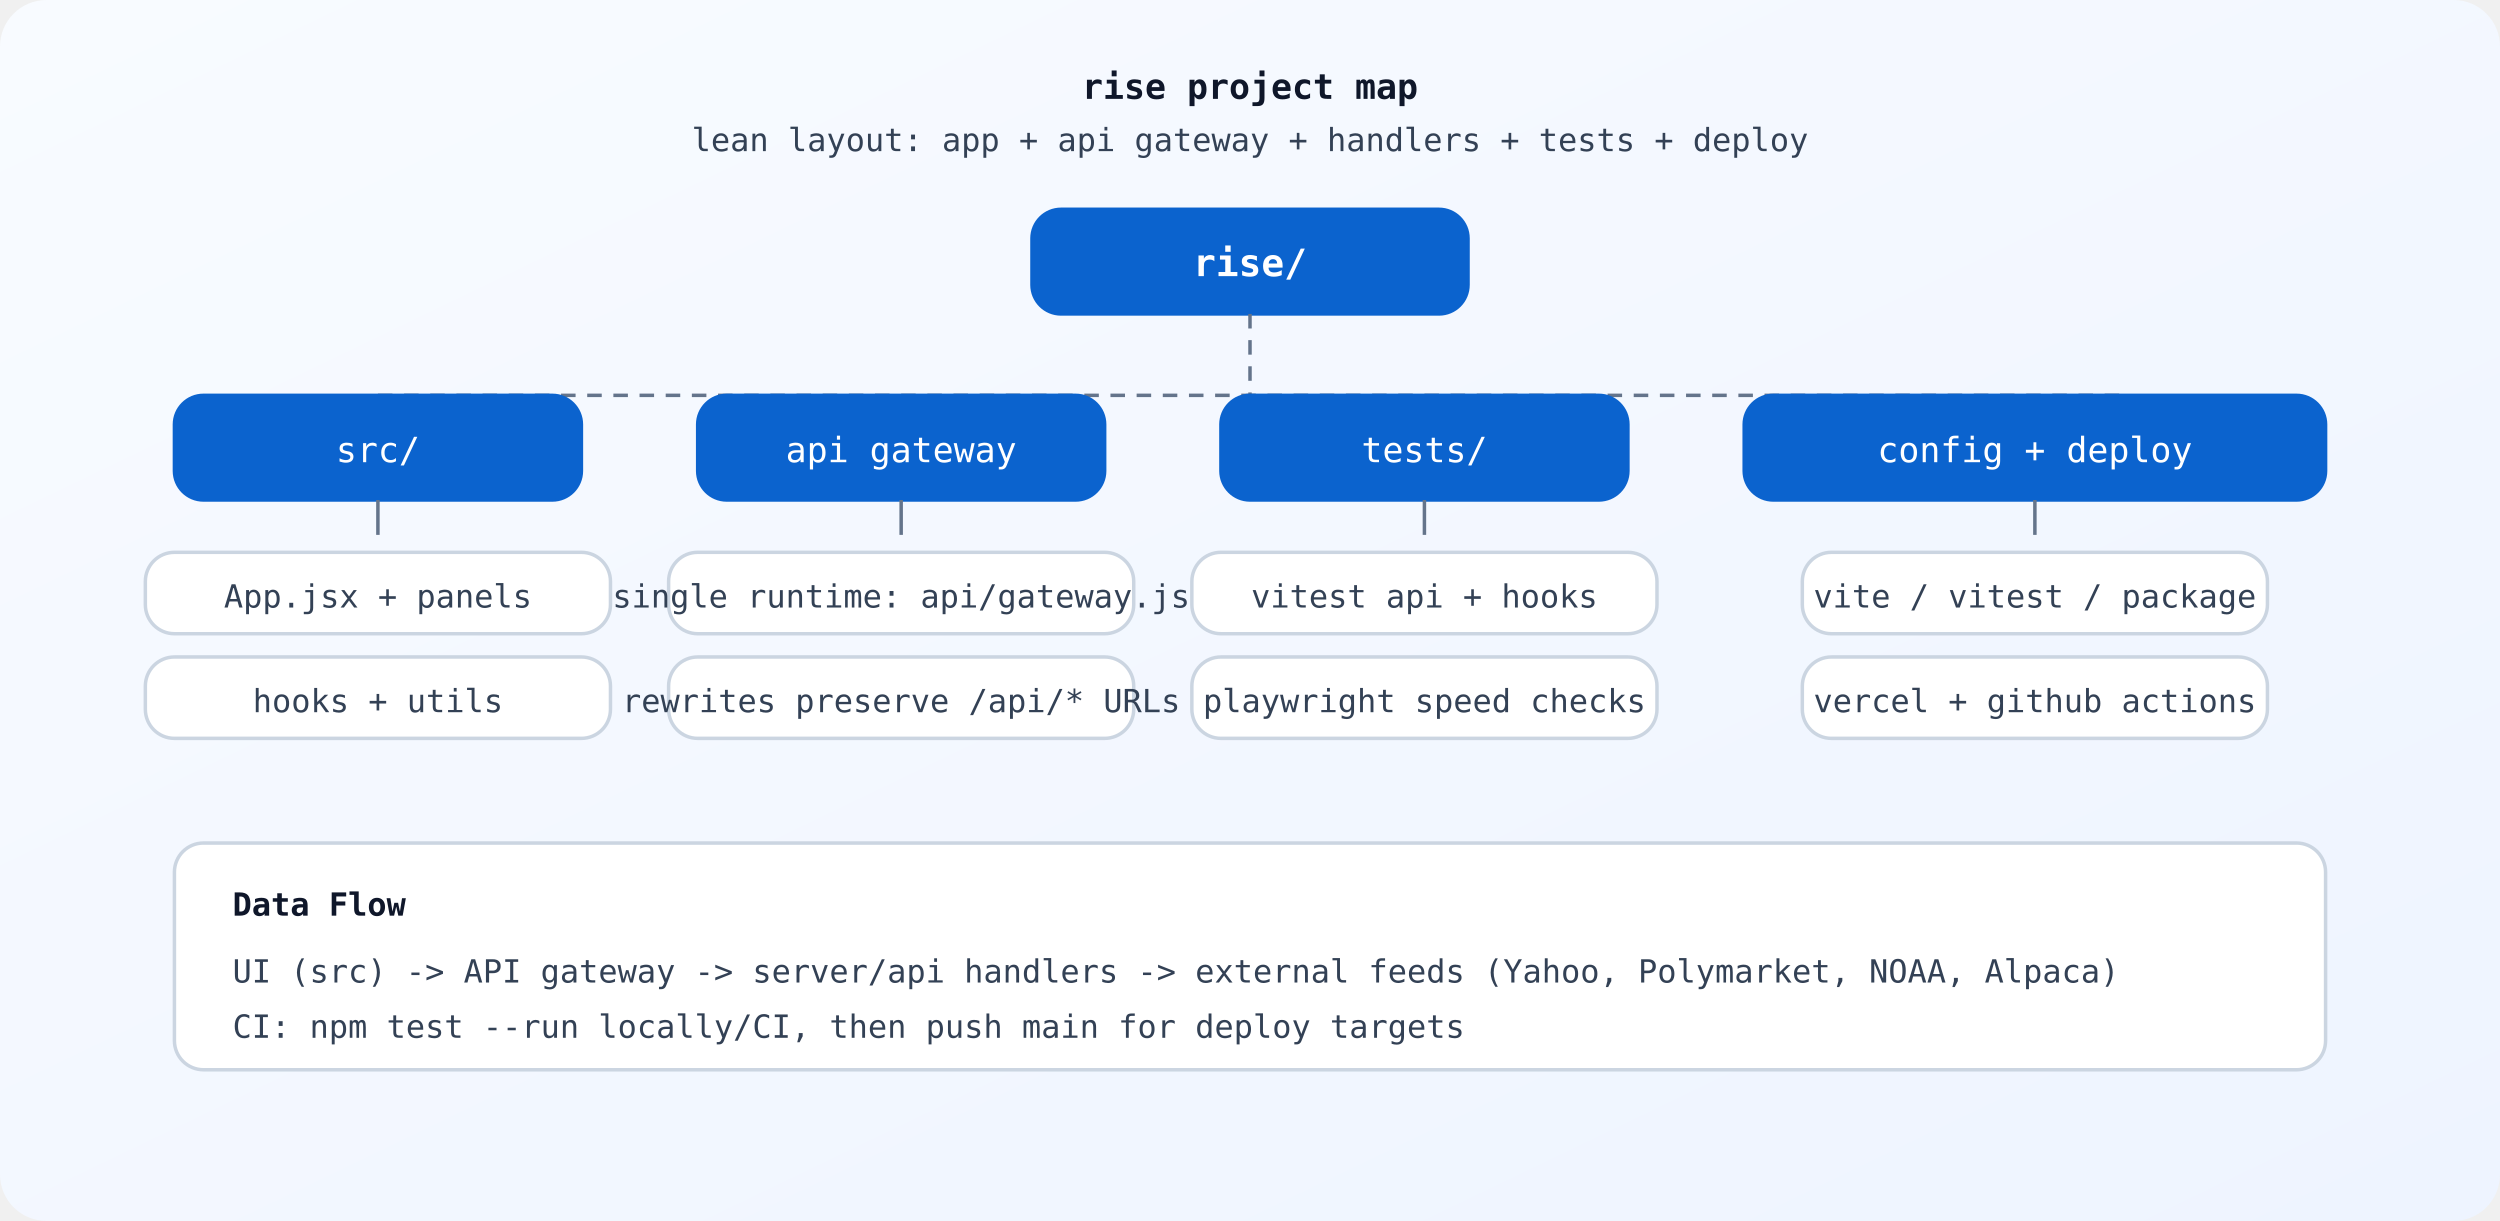
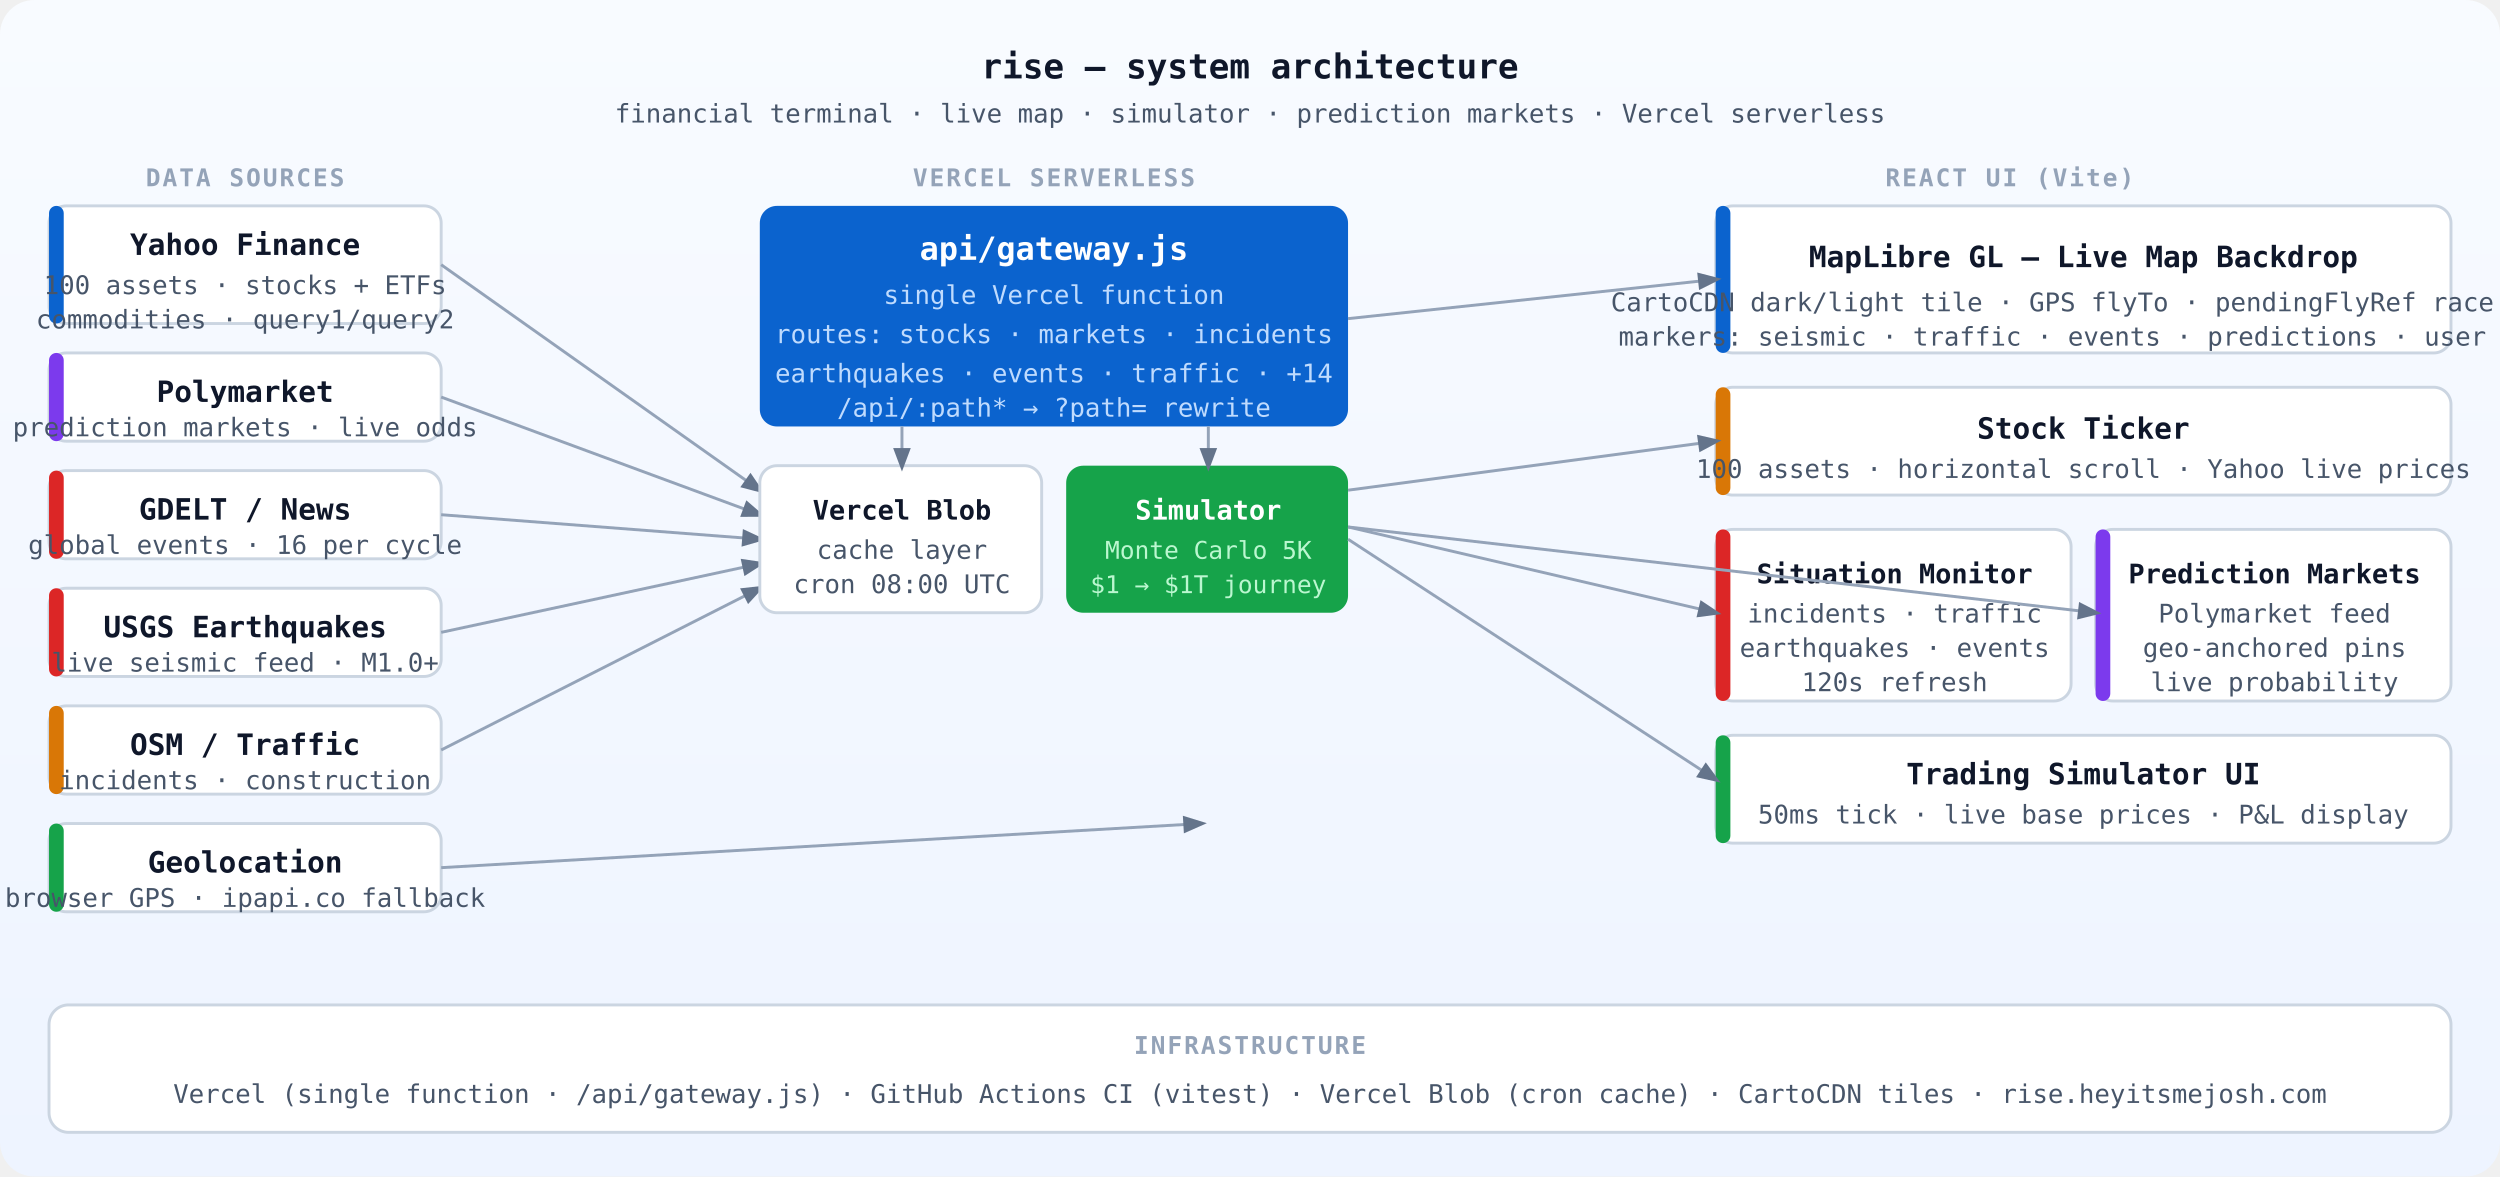
- <svg xmlns="http://www.w3.org/2000/svg" viewBox="0 0 860 420">
+ <svg xmlns="http://www.w3.org/2000/svg" viewBox="0 0 1020 480">
  <defs>
-     <linearGradient id="bg" x1="0" x2="1" y1="0" y2="1">
+     <linearGradient id="bg" x1="0" x2="0" y1="0" y2="1">
      <stop offset="0%" stop-color="#f8fbff" />
      <stop offset="100%" stop-color="#eef4ff" />
    </linearGradient>
+     <marker id="arr" markerWidth="8" markerHeight="8" refX="6" refY="3" orient="auto">
+       <path d="M0,0 L0,6 L8,3 z" fill="#64748b" />
+     </marker>
  </defs>
  <style>
-     .t { font-family: ui-monospace, SFMono-Regular, Menlo, Consolas, monospace; fill: #0f172a; }
-     .label { font-size: 12px; font-weight: 700; }
-     .sub { font-size: 11px; fill: #334155; }
-     .box { fill: #ffffff; stroke: #cbd5e1; stroke-width: 1.2; rx: 10; }
-     .group { fill: #0b63ce; stroke: #0b63ce; }
-     .line { stroke: #64748b; stroke-width: 1.2; fill: none; }
+     .t { font-family: ui-monospace, SFMono-Regular, Menlo, Consolas, monospace; }
+     .title { font-size: 14px; font-weight: 700; fill: #0f172a; }
+     .sub { font-size: 10.5px; fill: #475569; }
+     .label { font-size: 10px; font-weight: 700; fill: #94a3b8; letter-spacing: 0.08em; }
+     .box { fill: #fff; stroke: #cbd5e1; stroke-width: 1.2; }
+     .grp { fill: #0b63ce; }
+     .grp-g { fill: #16a34a; }
+     .grp-r { fill: #dc2626; }
+     .grp-a { fill: #d97706; }
+     .grp-p { fill: #7c3aed; }
+     .line { stroke: #94a3b8; stroke-width: 1.2; fill: none; marker-end: url(#arr); }
+     .dline { stroke: #94a3b8; stroke-width: 1; fill: none; stroke-dasharray: 4 3; }
  </style>
-   <rect width="860" height="420" rx="16" fill="url(#bg)" />
-   <text x="430" y="34" text-anchor="middle" class="t label">rise project map</text>
-   <text x="430" y="52" text-anchor="middle" class="t sub">lean layout: app + api gateway + handlers + tests + deploy</text>
-   <rect x="355" y="72" width="150" height="36" class="box group" />
-   <text x="430" y="95" text-anchor="middle" class="t" style="font-size:13px;fill:#fff;font-weight:700;">rise/</text>
-   <path d="M430 108v28M130 136h600" class="line" stroke-dasharray="5 4" />
-   <rect x="60" y="136" width="140" height="36" class="box group" />
-   <text x="130" y="159" text-anchor="middle" class="t" style="font-size:12px;fill:#fff;">src/</text>
-   <rect x="50" y="190" width="160" height="28" class="box" />
-   <text x="130" y="209" text-anchor="middle" class="t sub">App.jsx + panels</text>
-   <rect x="50" y="226" width="160" height="28" class="box" />
-   <text x="130" y="245" text-anchor="middle" class="t sub">hooks + utils</text>
-   <rect x="240" y="136" width="140" height="36" class="box group" />
-   <text x="310" y="159" text-anchor="middle" class="t" style="font-size:12px;fill:#fff;">api gateway</text>
-   <rect x="230" y="190" width="160" height="28" class="box" />
-   <text x="310" y="209" text-anchor="middle" class="t sub">single runtime: api/gateway.js</text>
-   <rect x="230" y="226" width="160" height="28" class="box" />
-   <text x="310" y="245" text-anchor="middle" class="t sub">rewrites preserve /api/* URLs</text>
-   <rect x="420" y="136" width="140" height="36" class="box group" />
-   <text x="490" y="159" text-anchor="middle" class="t" style="font-size:12px;fill:#fff;">tests/</text>
-   <rect x="410" y="190" width="160" height="28" class="box" />
-   <text x="490" y="209" text-anchor="middle" class="t sub">vitest api + hooks</text>
-   <rect x="410" y="226" width="160" height="28" class="box" />
-   <text x="490" y="245" text-anchor="middle" class="t sub">playwright speed checks</text>
-   <rect x="600" y="136" width="200" height="36" class="box group" />
-   <text x="700" y="159" text-anchor="middle" class="t" style="font-size:12px;fill:#fff;">config + deploy</text>
-   <rect x="620" y="190" width="160" height="28" class="box" />
-   <text x="700" y="209" text-anchor="middle" class="t sub">vite / vitest / package</text>
-   <rect x="620" y="226" width="160" height="28" class="box" />
-   <text x="700" y="245" text-anchor="middle" class="t sub">vercel + github actions</text>
-   <path d="M130 172v12M310 172v12M490 172v12M700 172v12" class="line" />
-   <rect x="60" y="290" width="740" height="78" class="box" />
-   <text x="80" y="315" class="t label" style="font-size:11px;">Data Flow</text>
-   <text x="80" y="338" class="t sub">UI (src) -&gt; API gateway -&gt; server/api handlers -&gt; external feeds (Yahoo, Polymarket, NOAA, Alpaca)</text>
-   <text x="80" y="357" class="t sub">CI: npm test --run locally/CI, then push main for deploy targets</text>
+   <rect width="1020" height="480" rx="14" fill="url(#bg)" />
+   <text x="510" y="32" text-anchor="middle" class="t title">rise — system architecture</text>
+   <text x="510" y="50" text-anchor="middle" class="t sub">financial terminal · live map · simulator · prediction markets · Vercel serverless</text>
+   <text x="100" y="76" text-anchor="middle" class="t label">DATA SOURCES</text>
+   <rect x="20" y="84" width="160" height="48" rx="7" class="box" />
+   <rect x="20" y="84" width="6" height="48" rx="3" class="grp" />
+   <text x="100" y="104" text-anchor="middle" class="t title" style="font-size:12px;">Yahoo Finance</text>
+   <text x="100" y="120" text-anchor="middle" class="t sub">100 assets · stocks + ETFs</text>
+   <text x="100" y="134" text-anchor="middle" class="t sub">commodities · query1/query2</text>
+   <rect x="20" y="144" width="160" height="36" rx="7" class="box" />
+   <rect x="20" y="144" width="6" height="36" rx="3" class="grp-p" />
+   <text x="100" y="164" text-anchor="middle" class="t title" style="font-size:12px;">Polymarket</text>
+   <text x="100" y="178" text-anchor="middle" class="t sub">prediction markets · live odds</text>
+   <rect x="20" y="192" width="160" height="36" rx="7" class="box" />
+   <rect x="20" y="192" width="6" height="36" rx="3" class="grp-r" />
+   <text x="100" y="212" text-anchor="middle" class="t title" style="font-size:12px;">GDELT / News</text>
+   <text x="100" y="226" text-anchor="middle" class="t sub">global events · 16 per cycle</text>
+   <rect x="20" y="240" width="160" height="36" rx="7" class="box" />
+   <rect x="20" y="240" width="6" height="36" rx="3" class="grp-r" />
+   <text x="100" y="260" text-anchor="middle" class="t title" style="font-size:12px;">USGS Earthquakes</text>
+   <text x="100" y="274" text-anchor="middle" class="t sub">live seismic feed · M1.0+</text>
+   <rect x="20" y="288" width="160" height="36" rx="7" class="box" />
+   <rect x="20" y="288" width="6" height="36" rx="3" class="grp-a" />
+   <text x="100" y="308" text-anchor="middle" class="t title" style="font-size:12px;">OSM / Traffic</text>
+   <text x="100" y="322" text-anchor="middle" class="t sub">incidents · construction</text>
+   <rect x="20" y="336" width="160" height="36" rx="7" class="box" />
+   <rect x="20" y="336" width="6" height="36" rx="3" class="grp-g" />
+   <text x="100" y="356" text-anchor="middle" class="t title" style="font-size:12px;">Geolocation</text>
+   <text x="100" y="370" text-anchor="middle" class="t sub">browser GPS · ipapi.co fallback</text>
+   <line x1="180" y1="108" x2="310" y2="200" class="line" />
+   <line x1="180" y1="162" x2="310" y2="210" class="line" />
+   <line x1="180" y1="210" x2="310" y2="220" class="line" />
+   <line x1="180" y1="258" x2="310" y2="230" class="line" />
+   <line x1="180" y1="306" x2="310" y2="240" class="line" />
+   <line x1="180" y1="354" x2="490" y2="336" class="line" />
+   <text x="430" y="76" text-anchor="middle" class="t label">VERCEL SERVERLESS</text>
+   <rect x="310" y="84" width="240" height="90" rx="7" fill="#0b63ce" />
+   <text x="430" y="106" text-anchor="middle" class="t" style="font-size:13px;fill:#fff;font-weight:700;">api/gateway.js</text>
+   <text x="430" y="124" text-anchor="middle" class="t" style="font-size:10.5px;fill:#bfdbfe;">single Vercel function</text>
+   <text x="430" y="140" text-anchor="middle" class="t" style="font-size:10.5px;fill:#bfdbfe;">routes: stocks · markets · incidents</text>
+   <text x="430" y="156" text-anchor="middle" class="t" style="font-size:10.5px;fill:#bfdbfe;">earthquakes · events · traffic · +14</text>
+   <text x="430" y="170" text-anchor="middle" class="t" style="font-size:10.5px;fill:#bfdbfe;">/api/:path* → ?path= rewrite</text>
+   <rect x="310" y="190" width="115" height="60" rx="7" class="box" />
+   <text x="368" y="212" text-anchor="middle" class="t title" style="font-size:11px;">Vercel Blob</text>
+   <text x="368" y="228" text-anchor="middle" class="t sub">cache layer</text>
+   <text x="368" y="242" text-anchor="middle" class="t sub">cron 08:00 UTC</text>
+   <rect x="435" y="190" width="115" height="60" rx="7" fill="#16a34a" />
+   <text x="493" y="212" text-anchor="middle" class="t" style="font-size:11px;fill:#fff;font-weight:700;">Simulator</text>
+   <text x="493" y="228" text-anchor="middle" class="t" style="font-size:10px;fill:#bbf7d0;">Monte Carlo 5K</text>
+   <text x="493" y="242" text-anchor="middle" class="t" style="font-size:10px;fill:#bbf7d0;">$1 → $1T journey</text>
+   <line x1="368" y1="174" x2="368" y2="190" class="line" />
+   <line x1="493" y1="174" x2="493" y2="190" class="line" />
+   <text x="820" y="76" text-anchor="middle" class="t label">REACT UI (Vite)</text>
+   <rect x="700" y="84" width="300" height="60" rx="7" class="box" />
+   <rect x="700" y="84" width="6" height="60" rx="3" class="grp" />
+   <text x="850" y="109" text-anchor="middle" class="t title" style="font-size:12px;">MapLibre GL — Live Map Backdrop</text>
+   <text x="850" y="127" text-anchor="middle" class="t sub">CartoCDN dark/light tile · GPS flyTo · pendingFlyRef race fix</text>
+   <text x="850" y="141" text-anchor="middle" class="t sub">markers: seismic · traffic · events · predictions · user pin</text>
+   <rect x="700" y="158" width="300" height="44" rx="7" class="box" />
+   <rect x="700" y="158" width="6" height="44" rx="3" class="grp-a" />
+   <text x="850" y="179" text-anchor="middle" class="t title" style="font-size:12px;">Stock Ticker</text>
+   <text x="850" y="195" text-anchor="middle" class="t sub">100 assets · horizontal scroll · Yahoo live prices</text>
+   <rect x="700" y="216" width="145" height="70" rx="7" class="box" />
+   <rect x="700" y="216" width="6" height="70" rx="3" class="grp-r" />
+   <text x="773" y="238" text-anchor="middle" class="t title" style="font-size:11px;">Situation Monitor</text>
+   <text x="773" y="254" text-anchor="middle" class="t sub">incidents · traffic</text>
+   <text x="773" y="268" text-anchor="middle" class="t sub">earthquakes · events</text>
+   <text x="773" y="282" text-anchor="middle" class="t sub">120s refresh</text>
+   <rect x="855" y="216" width="145" height="70" rx="7" class="box" />
+   <rect x="855" y="216" width="6" height="70" rx="3" class="grp-p" />
+   <text x="928" y="238" text-anchor="middle" class="t title" style="font-size:11px;">Prediction Markets</text>
+   <text x="928" y="254" text-anchor="middle" class="t sub">Polymarket feed</text>
+   <text x="928" y="268" text-anchor="middle" class="t sub">geo-anchored pins</text>
+   <text x="928" y="282" text-anchor="middle" class="t sub">live probability</text>
+   <rect x="700" y="300" width="300" height="44" rx="7" class="box" />
+   <rect x="700" y="300" width="6" height="44" rx="3" class="grp-g" />
+   <text x="850" y="320" text-anchor="middle" class="t title" style="font-size:12px;">Trading Simulator UI</text>
+   <text x="850" y="336" text-anchor="middle" class="t sub">50ms tick · live base prices · P&amp;L display</text>
+   <line x1="550" y1="130" x2="700" y2="114" class="line" />
+   <line x1="550" y1="200" x2="700" y2="180" class="line" />
+   <line x1="550" y1="215" x2="700" y2="250" class="line" />
+   <line x1="550" y1="215" x2="855" y2="250" class="line" />
+   <line x1="550" y1="220" x2="700" y2="318" class="line" />
+   <rect x="20" y="410" width="980" height="52" rx="8" class="box" />
+   <text x="510" y="430" text-anchor="middle" class="t label">INFRASTRUCTURE</text>
+   <text x="510" y="450" text-anchor="middle" class="t sub">Vercel (single function · /api/gateway.js) · GitHub Actions CI (vitest) · Vercel Blob (cron cache) · CartoCDN tiles · rise.heyitsmejosh.com</text>
</svg>
